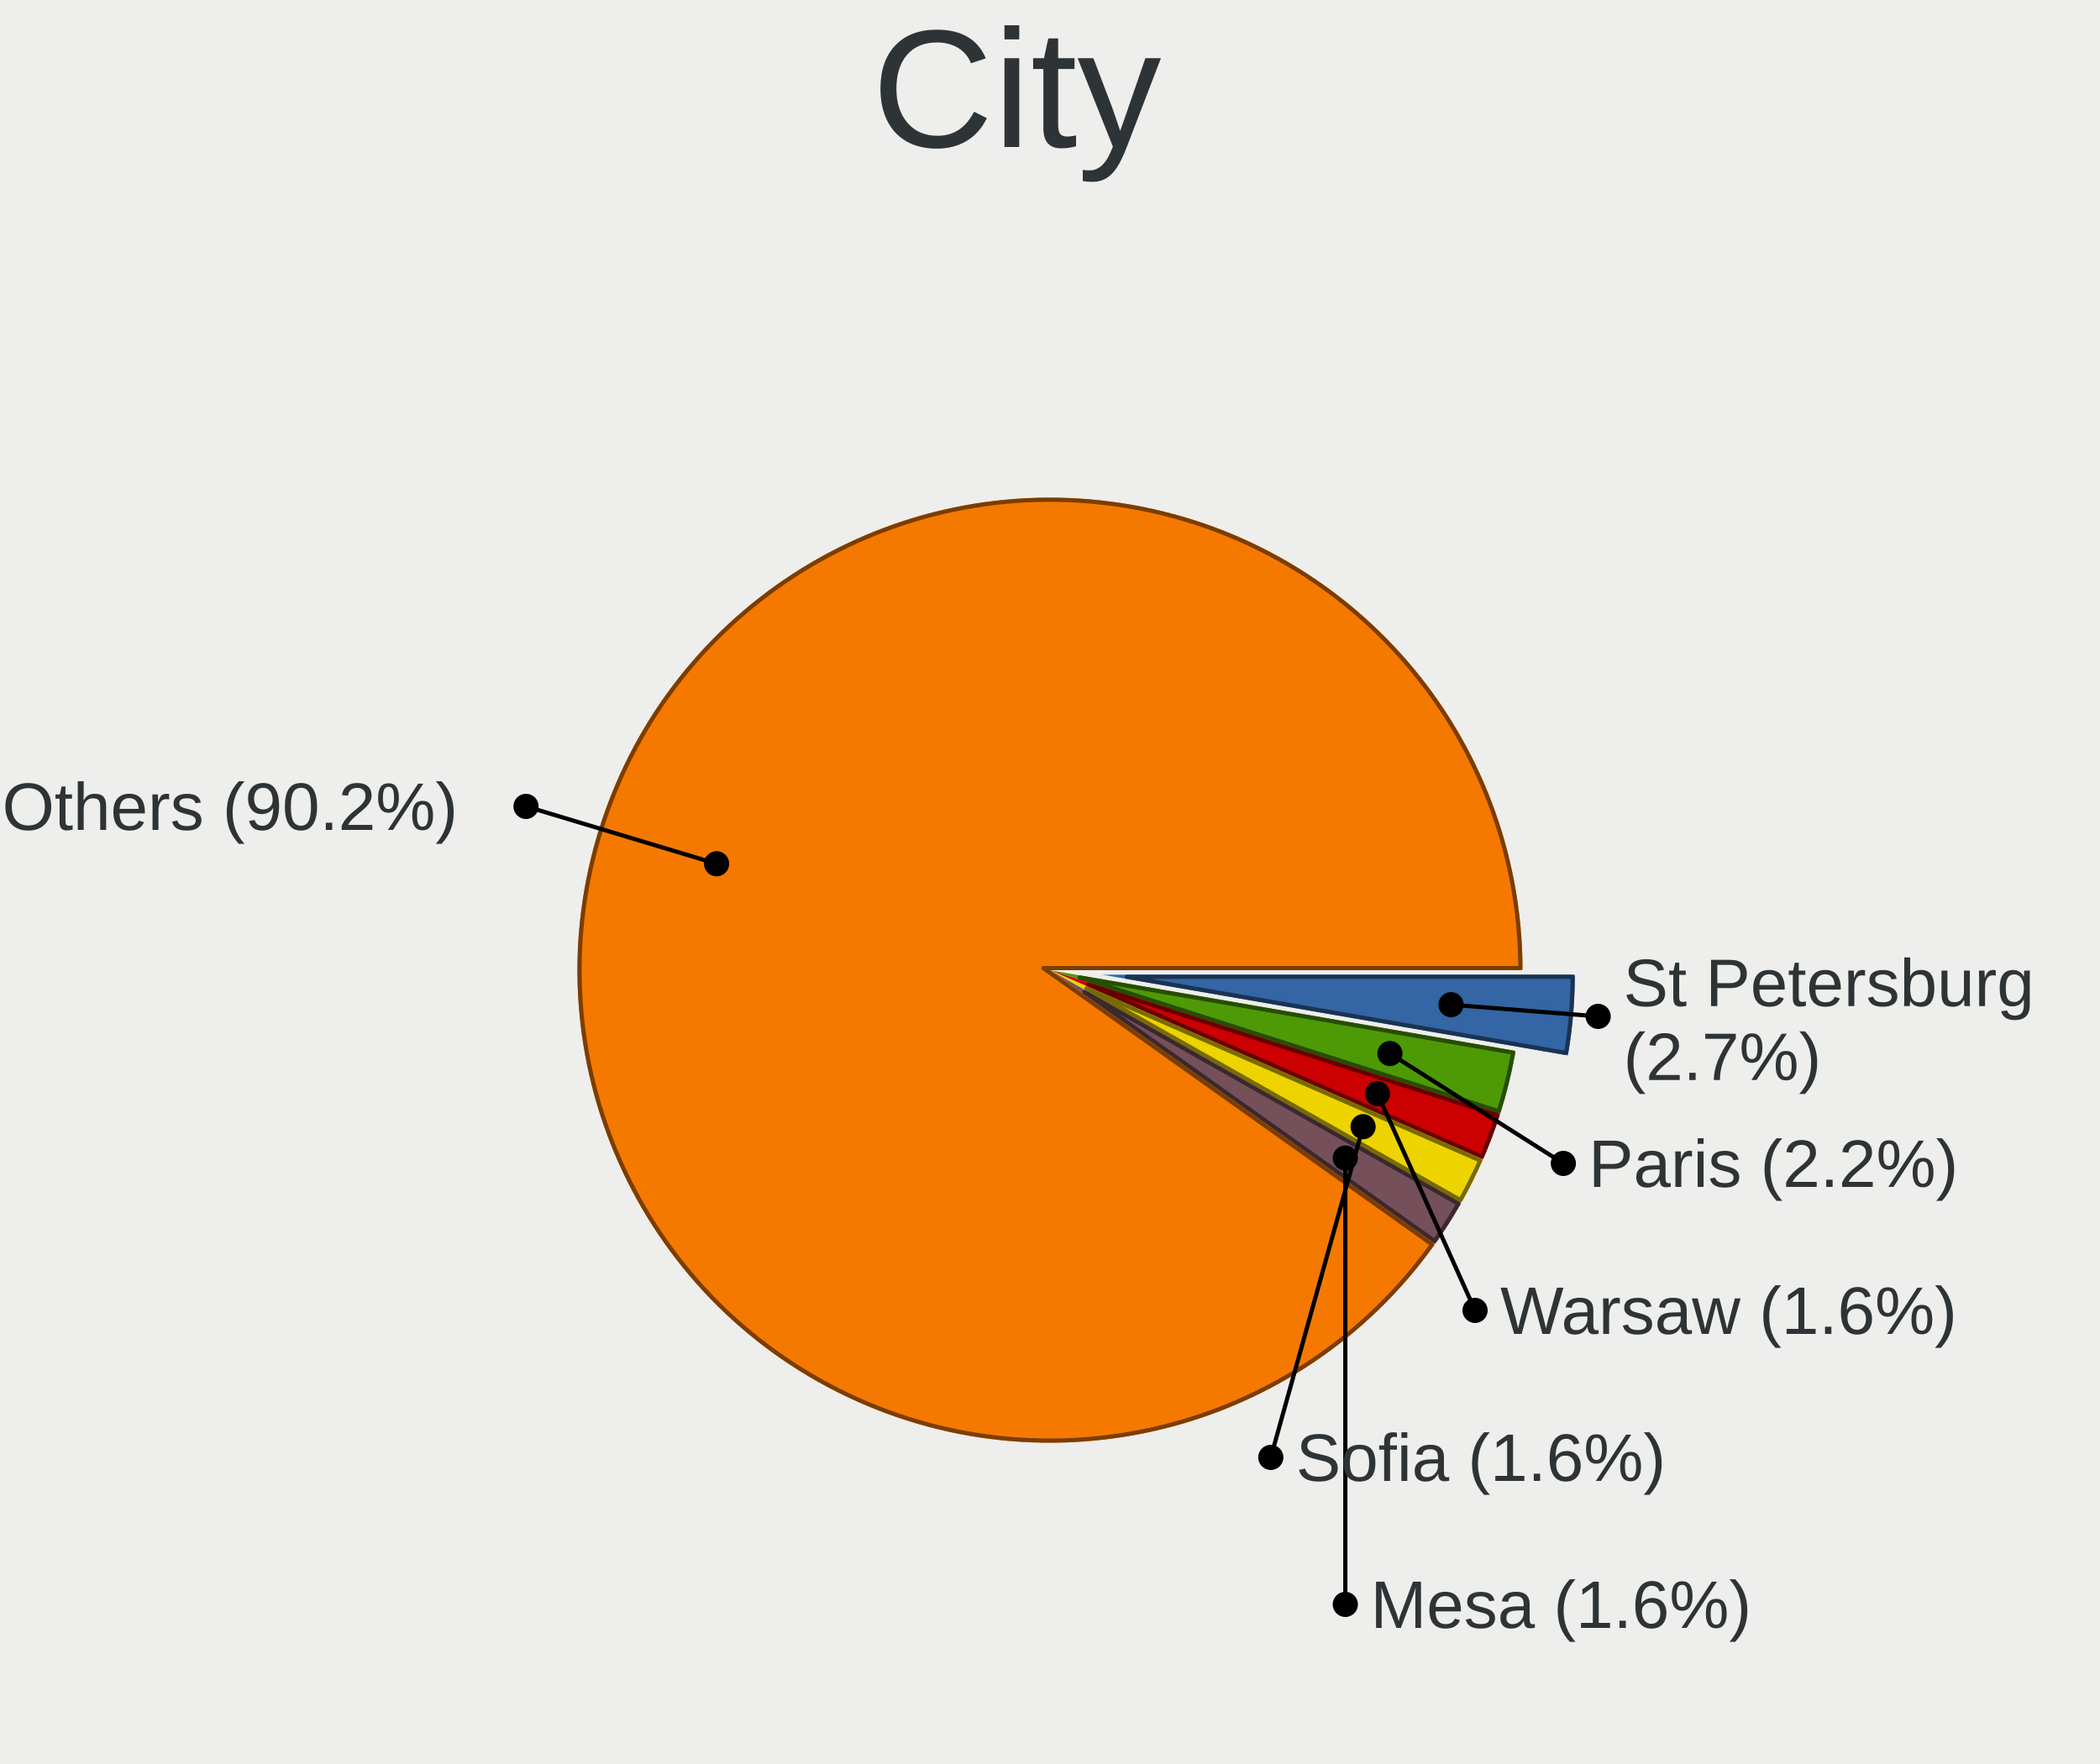
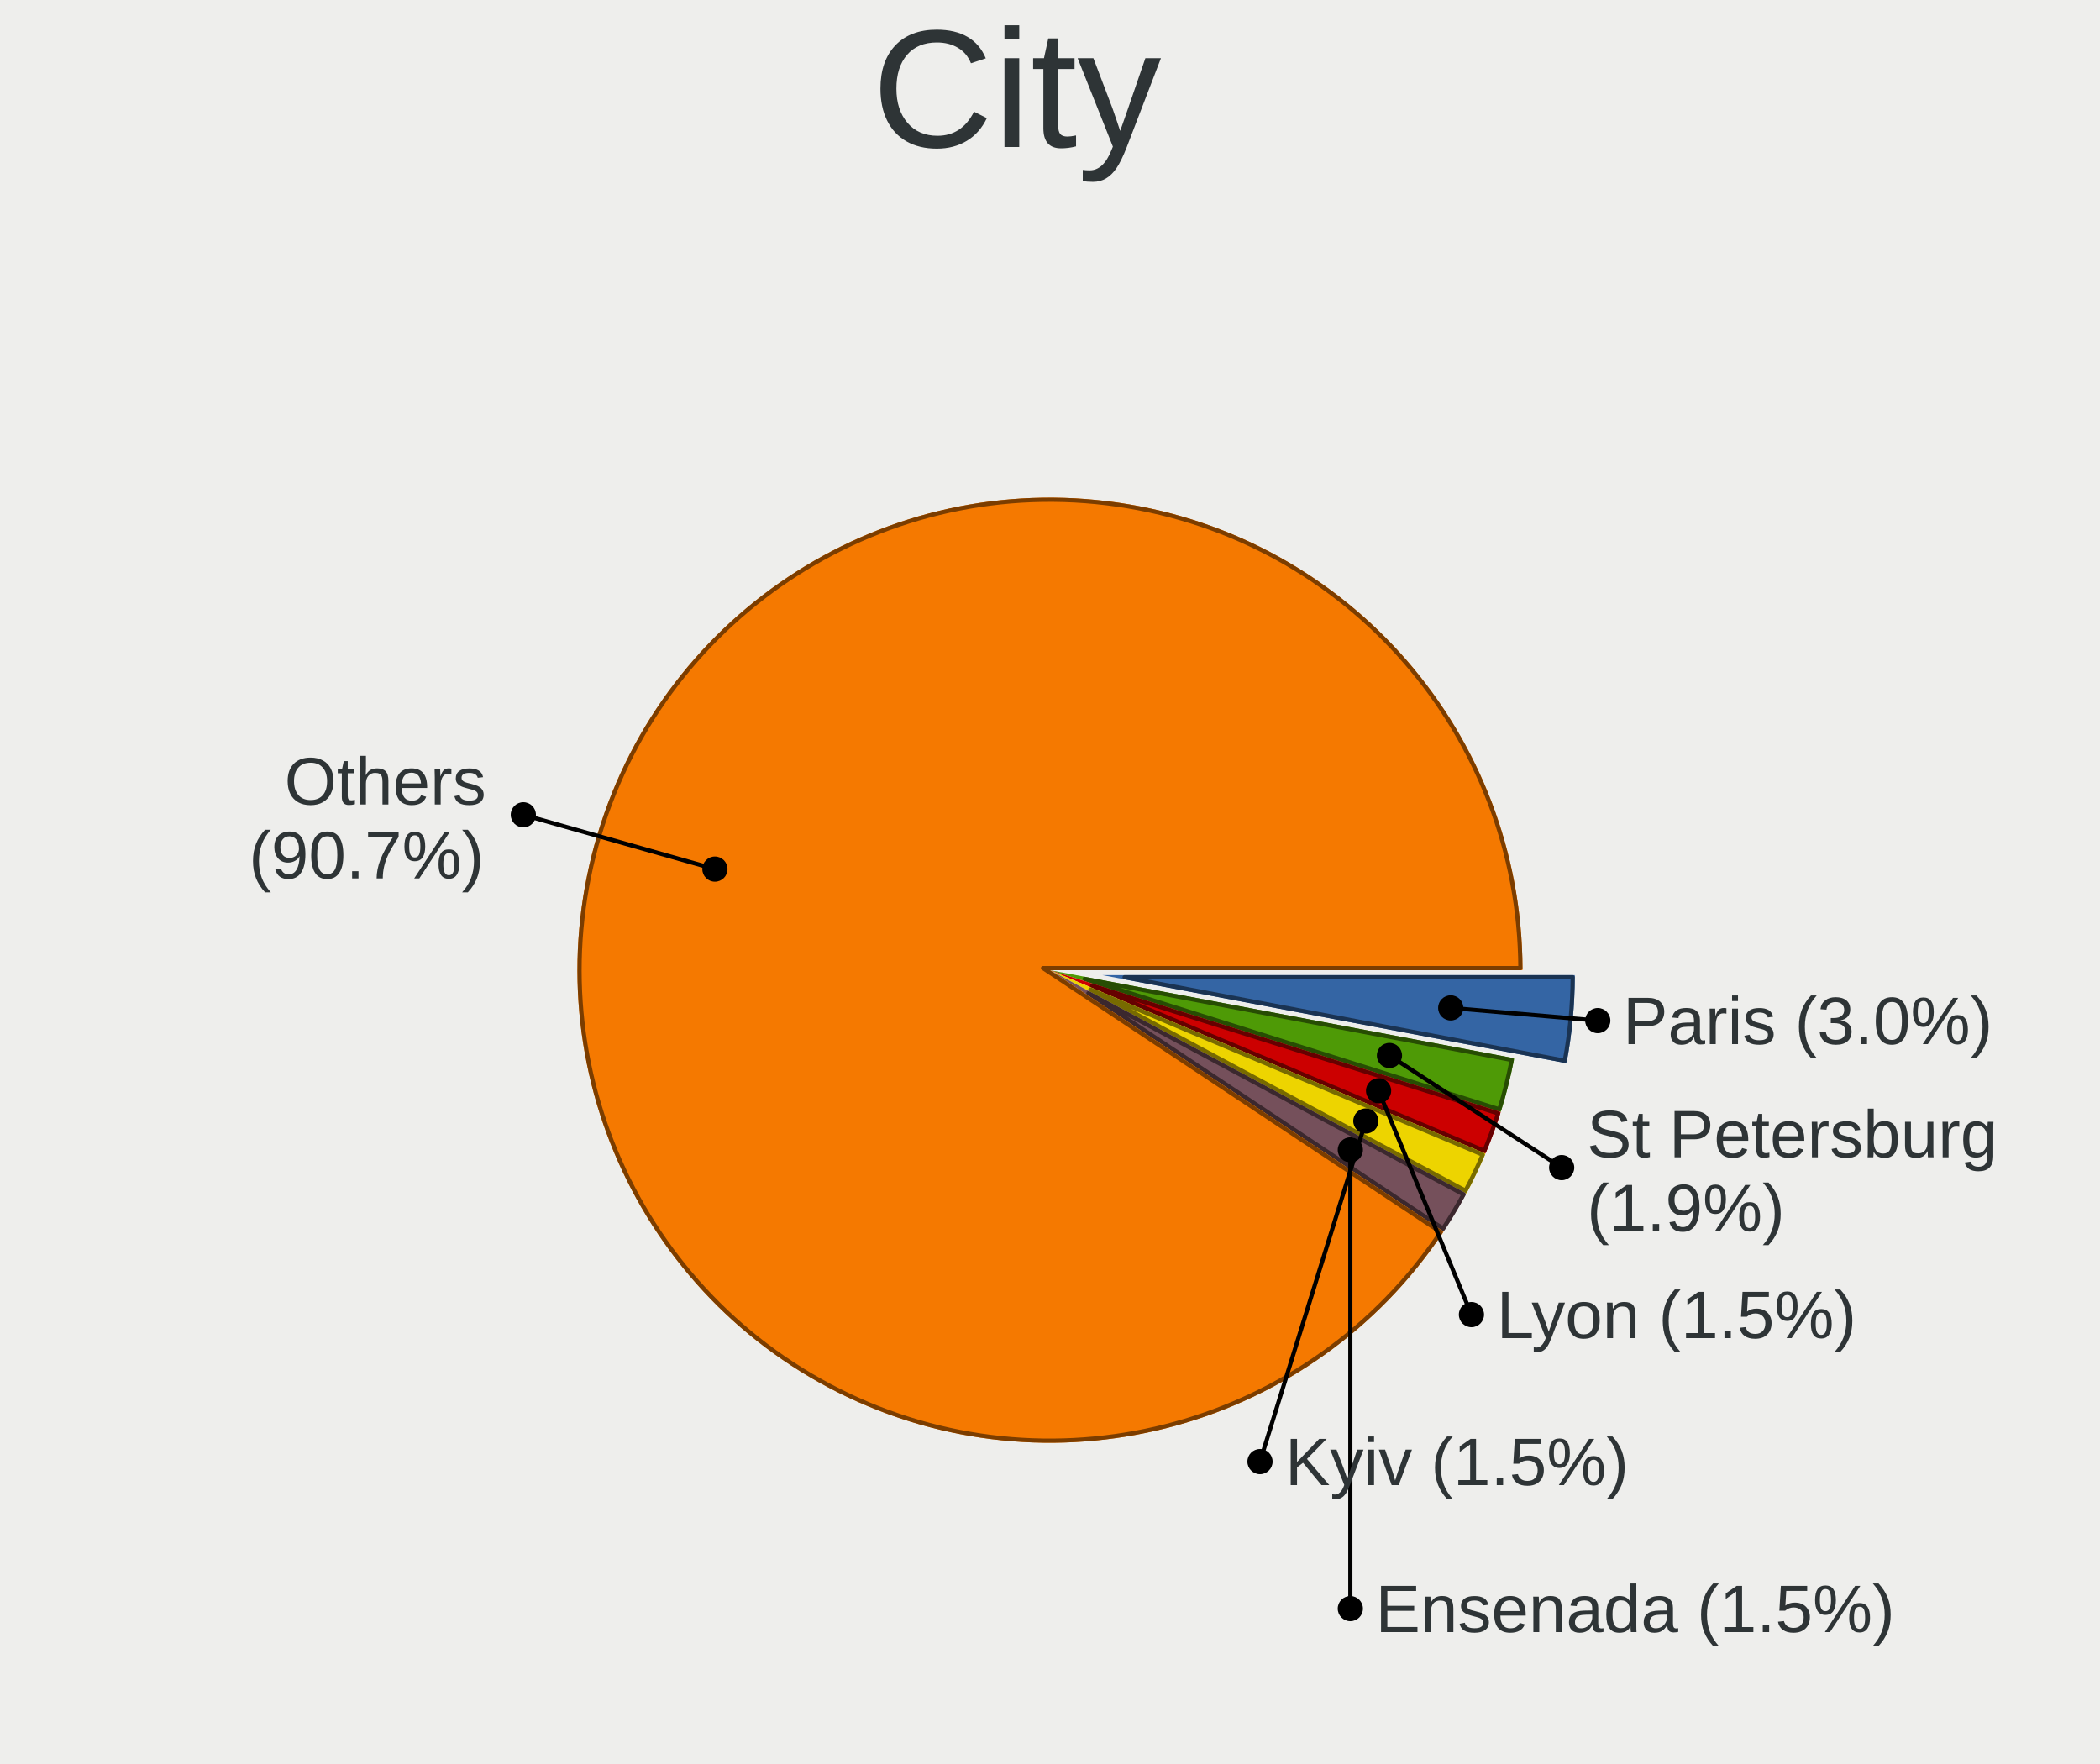
<svg xmlns="http://www.w3.org/2000/svg" width="500" height="420" version="1.0" id="ezcGraph">
  <defs />
  <g id="ezcGraphChart" color-rendering="optimizeQuality" shape-rendering="geometricPrecision" text-rendering="optimizeLegibility">
    <path d=" M 0,420 L 0,0 L 500,0 L 500,420 L 0,420 z " style="fill: #eeeeec; fill-opacity: 1.00; stroke: none;" id="ezcGraphPolygon_1" />
    <path d=" M 0,42 L 0,0 L 500,0 L 500,42 L 0,42 z " style="fill: #000000; fill-opacity: 0.00; stroke: none;" id="ezcGraphPolygon_2" />
-     <path d="M 262.45,232.07 L 374.95,232.07 A 112.50,112.50 0 0,1 373.30,251.29 z" style="fill: #3465a4; fill-opacity: 1.00; stroke: none;" id="ezcGraphCircleSector_4" />
-     <path d="M 268.26,232.57 L 374.45,232.57 A 112.00,112.00 0 0,1 372.89,250.71 z" style="fill: none; stroke: #1a3352; stroke-width: 1; stroke-opacity: 1.00; stroke-linecap: round; stroke-linejoin: round;" id="ezcGraphCircleSector_5" />
-     <path d="M 250.00,231.00 L 360.85,250.22 A 112.50,112.50 0 0,1 357.17,265.21 z" style="fill: #4e9a06; fill-opacity: 1.00; stroke: none;" id="ezcGraphCircleSector_6" />
-     <path d="M 257.08,232.73 L 360.27,250.63 A 112.00,112.00 0 0,1 356.85,264.58 z" style="fill: none; stroke: #274d03; stroke-width: 1; stroke-opacity: 1.00; stroke-linecap: round; stroke-linejoin: round;" id="ezcGraphCircleSector_7" />
-     <path d="M 250.00,231.00 L 357.17,265.21 A 112.50,112.50 0 0,1 353.09,276.05 z" style="fill: #cc0000; fill-opacity: 1.00; stroke: none;" id="ezcGraphCircleSector_8" />
-     <path d="M 259.09,234.43 L 356.54,265.54 A 112.00,112.00 0 0,1 352.83,275.39 z" style="fill: none; stroke: #660000; stroke-width: 1; stroke-opacity: 1.00; stroke-linecap: round; stroke-linejoin: round;" id="ezcGraphCircleSector_9" />
-     <path d="M 250.00,231.00 L 353.09,276.05 A 112.50,112.50 0 0,1 347.91,286.41 z" style="fill: #edd400; fill-opacity: 1.00; stroke: none;" id="ezcGraphCircleSector_10" />
-     <path d="M 258.69,235.34 L 352.43,276.31 A 112.00,112.00 0 0,1 347.72,285.73 z" style="fill: none; stroke: #776a00; stroke-width: 1; stroke-opacity: 1.00; stroke-linecap: round; stroke-linejoin: round;" id="ezcGraphCircleSector_11" />
-     <path d="M 250.00,231.00 L 347.91,286.41 A 112.50,112.50 0 0,1 341.69,296.18 z" style="fill: #75505b; fill-opacity: 1.00; stroke: none;" id="ezcGraphCircleSector_12" />
-     <path d="M 258.20,236.21 L 347.23,286.60 A 112.00,112.00 0 0,1 341.57,295.49 z" style="fill: none; stroke: #3b282e; stroke-width: 1; stroke-opacity: 1.00; stroke-linecap: round; stroke-linejoin: round;" id="ezcGraphCircleSector_13" />
-     <path d="M 250.00,231.00 L 341.69,296.18 A 112.50,112.50 0 1,1 362.50,231.00 z" style="fill: #f57900; fill-opacity: 1.00; stroke: none;" id="ezcGraphCircleSector_14" />
-     <path d="M 248.43,230.50 L 340.99,296.30 A 112.00,112.00 0 1,1 362.00,230.50 z" style="fill: none; stroke: #7b3d00; stroke-width: 1; stroke-opacity: 1.00; stroke-linecap: round; stroke-linejoin: round;" id="ezcGraphCircleSector_15" />
-     <path d=" M 170.614,205.657 L 125.24,192" style="fill: none; stroke: #000000; stroke-width: 1; stroke-opacity: 1.00; stroke-linecap: round; stroke-linejoin: round;" id="ezcGraphLine_16" />
-     <ellipse cx="170.614" cy="205.657" rx="3" ry="3" style="fill: #000000; fill-opacity: 1.00; stroke: none;" id="ezcGraphCircle_17" />
-     <ellipse cx="125.24" cy="192" rx="3" ry="3" style="fill: #000000; fill-opacity: 1.00; stroke: none;" id="ezcGraphCircle_18" />
-     <path d=" M 345.481,239.216 L 380.515,242" style="fill: none; stroke: #000000; stroke-width: 1; stroke-opacity: 1.00; stroke-linecap: round; stroke-linejoin: round;" id="ezcGraphLine_20" />
-     <ellipse cx="345.481" cy="239.216" rx="3" ry="3" style="fill: #000000; fill-opacity: 1.00; stroke: none;" id="ezcGraphCircle_21" />
-     <ellipse cx="380.515" cy="242" rx="3" ry="3" style="fill: #000000; fill-opacity: 1.00; stroke: none;" id="ezcGraphCircle_22" />
-     <path d=" M 330.938,250.836 L 372.228,277" style="fill: none; stroke: #000000; stroke-width: 1; stroke-opacity: 1.00; stroke-linecap: round; stroke-linejoin: round;" id="ezcGraphLine_24" />
-     <ellipse cx="330.938" cy="250.836" rx="3" ry="3" style="fill: #000000; fill-opacity: 1.00; stroke: none;" id="ezcGraphCircle_25" />
-     <ellipse cx="372.228" cy="277" rx="3" ry="3" style="fill: #000000; fill-opacity: 1.00; stroke: none;" id="ezcGraphCircle_26" />
-     <path d=" M 327.976,260.396 L 351.205,312" style="fill: none; stroke: #000000; stroke-width: 1; stroke-opacity: 1.00; stroke-linecap: round; stroke-linejoin: round;" id="ezcGraphLine_28" />
-     <ellipse cx="327.976" cy="260.396" rx="3" ry="3" style="fill: #000000; fill-opacity: 1.00; stroke: none;" id="ezcGraphCircle_29" />
-     <ellipse cx="351.205" cy="312" rx="3" ry="3" style="fill: #000000; fill-opacity: 1.00; stroke: none;" id="ezcGraphCircle_30" />
-     <path d=" M 324.541,268.258 L 302.572,347" style="fill: none; stroke: #000000; stroke-width: 1; stroke-opacity: 1.00; stroke-linecap: round; stroke-linejoin: round;" id="ezcGraphLine_32" />
-     <ellipse cx="324.541" cy="268.258" rx="3" ry="3" style="fill: #000000; fill-opacity: 1.00; stroke: none;" id="ezcGraphCircle_33" />
-     <ellipse cx="302.572" cy="347" rx="3" ry="3" style="fill: #000000; fill-opacity: 1.00; stroke: none;" id="ezcGraphCircle_34" />
-     <path d=" M 320.315,275.725 L 320.315,382" style="fill: none; stroke: #000000; stroke-width: 1; stroke-opacity: 1.00; stroke-linecap: round; stroke-linejoin: round;" id="ezcGraphLine_36" />
-     <ellipse cx="320.315" cy="275.725" rx="3" ry="3" style="fill: #000000; fill-opacity: 1.00; stroke: none;" id="ezcGraphCircle_37" />
-     <ellipse cx="320.315" cy="382" rx="3" ry="3" style="fill: #000000; fill-opacity: 1.00; stroke: none;" id="ezcGraphCircle_38" />
+     <path d="M 262.45,232.17 L 374.95,232.17 A 112.50,112.50 0 0,1 372.97,253.15 z" style="fill: #3465a4; fill-opacity: 1.00; stroke: none;" id="ezcGraphCircleSector_4" />
+     <path d="M 267.76,232.67 L 374.45,232.67 A 112.00,112.00 0 0,1 372.57,252.56 z" style="fill: none; stroke: #1a3352; stroke-width: 1; stroke-opacity: 1.00; stroke-linecap: round; stroke-linejoin: round;" id="ezcGraphCircleSector_5" />
+     <path d="M 250.00,231.00 L 360.53,251.98 A 112.50,112.50 0 0,1 357.32,264.76 z" style="fill: #4e9a06; fill-opacity: 1.00; stroke: none;" id="ezcGraphCircleSector_6" />
+     <path d="M 258.28,233.08 L 359.94,252.37 A 112.00,112.00 0 0,1 356.99,264.13 z" style="fill: none; stroke: #274d03; stroke-width: 1; stroke-opacity: 1.00; stroke-linecap: round; stroke-linejoin: round;" id="ezcGraphCircleSector_7" />
+     <path d="M 250.00,231.00 L 357.32,264.76 A 112.50,112.50 0 0,1 353.68,274.66 z" style="fill: #cc0000; fill-opacity: 1.00; stroke: none;" id="ezcGraphCircleSector_8" />
+     <path d="M 260.01,234.67 L 356.69,265.09 A 112.00,112.00 0 0,1 353.42,274.01 z" style="fill: none; stroke: #660000; stroke-width: 1; stroke-opacity: 1.00; stroke-linecap: round; stroke-linejoin: round;" id="ezcGraphCircleSector_9" />
+     <path d="M 250.00,231.00 L 353.68,274.66 A 112.50,112.50 0 0,1 349.14,284.18 z" style="fill: #edd400; fill-opacity: 1.00; stroke: none;" id="ezcGraphCircleSector_10" />
+     <path d="M 259.63,235.60 L 353.03,274.93 A 112.00,112.00 0 0,1 348.93,283.50 z" style="fill: none; stroke: #776a00; stroke-width: 1; stroke-opacity: 1.00; stroke-linecap: round; stroke-linejoin: round;" id="ezcGraphCircleSector_11" />
+     <path d="M 250.00,231.00 L 349.14,284.18 A 112.50,112.50 0 0,1 343.72,293.23 z" style="fill: #75505b; fill-opacity: 1.00; stroke: none;" id="ezcGraphCircleSector_12" />
+     <path d="M 259.15,236.48 L 348.46,284.38 A 112.00,112.00 0 0,1 343.58,292.53 z" style="fill: none; stroke: #3b282e; stroke-width: 1; stroke-opacity: 1.00; stroke-linecap: round; stroke-linejoin: round;" id="ezcGraphCircleSector_13" />
+     <path d="M 250.00,231.00 L 343.72,293.23 A 112.50,112.50 0 1,1 362.50,231.00 z" style="fill: #f57900; fill-opacity: 1.00; stroke: none;" id="ezcGraphCircleSector_14" />
+     <path d="M 248.34,230.50 L 343.03,293.37 A 112.00,112.00 0 1,1 362.00,230.50 z" style="fill: none; stroke: #7b3d00; stroke-width: 1; stroke-opacity: 1.00; stroke-linecap: round; stroke-linejoin: round;" id="ezcGraphCircleSector_15" />
+     <path d=" M 170.22,206.927 L 124.602,194" style="fill: none; stroke: #000000; stroke-width: 1; stroke-opacity: 1.00; stroke-linecap: round; stroke-linejoin: round;" id="ezcGraphLine_16" />
+     <ellipse cx="170.22" cy="206.927" rx="3" ry="3" style="fill: #000000; fill-opacity: 1.00; stroke: none;" id="ezcGraphCircle_17" />
+     <ellipse cx="124.602" cy="194" rx="3" ry="3" style="fill: #000000; fill-opacity: 1.00; stroke: none;" id="ezcGraphCircle_18" />
+     <path d=" M 345.412,239.974 L 380.423,243" style="fill: none; stroke: #000000; stroke-width: 1; stroke-opacity: 1.00; stroke-linecap: round; stroke-linejoin: round;" id="ezcGraphLine_20" />
+     <ellipse cx="345.412" cy="239.974" rx="3" ry="3" style="fill: #000000; fill-opacity: 1.00; stroke: none;" id="ezcGraphCircle_21" />
+     <ellipse cx="380.423" cy="243" rx="3" ry="3" style="fill: #000000; fill-opacity: 1.00; stroke: none;" id="ezcGraphCircle_22" />
+     <path d=" M 330.821,251.308 L 371.827,278" style="fill: none; stroke: #000000; stroke-width: 1; stroke-opacity: 1.00; stroke-linecap: round; stroke-linejoin: round;" id="ezcGraphLine_24" />
+     <ellipse cx="330.821" cy="251.308" rx="3" ry="3" style="fill: #000000; fill-opacity: 1.00; stroke: none;" id="ezcGraphCircle_25" />
+     <ellipse cx="371.827" cy="278" rx="3" ry="3" style="fill: #000000; fill-opacity: 1.00; stroke: none;" id="ezcGraphCircle_26" />
+     <path d=" M 328.233,259.706 L 350.345,313" style="fill: none; stroke: #000000; stroke-width: 1; stroke-opacity: 1.00; stroke-linecap: round; stroke-linejoin: round;" id="ezcGraphLine_28" />
+     <ellipse cx="328.233" cy="259.706" rx="3" ry="3" style="fill: #000000; fill-opacity: 1.00; stroke: none;" id="ezcGraphCircle_29" />
+     <ellipse cx="350.345" cy="313" rx="3" ry="3" style="fill: #000000; fill-opacity: 1.00; stroke: none;" id="ezcGraphCircle_30" />
+     <path d=" M 325.201,266.905 L 300,348" style="fill: none; stroke: #000000; stroke-width: 1; stroke-opacity: 1.00; stroke-linecap: round; stroke-linejoin: round;" id="ezcGraphLine_32" />
+     <ellipse cx="325.201" cy="266.905" rx="3" ry="3" style="fill: #000000; fill-opacity: 1.00; stroke: none;" id="ezcGraphCircle_33" />
+     <ellipse cx="300" cy="348" rx="3" ry="3" style="fill: #000000; fill-opacity: 1.00; stroke: none;" id="ezcGraphCircle_34" />
+     <path d=" M 321.509,273.789 L 321.509,383" style="fill: none; stroke: #000000; stroke-width: 1; stroke-opacity: 1.00; stroke-linecap: round; stroke-linejoin: round;" id="ezcGraphLine_36" />
+     <ellipse cx="321.509" cy="273.789" rx="3" ry="3" style="fill: #000000; fill-opacity: 1.00; stroke: none;" id="ezcGraphCircle_37" />
+     <ellipse cx="321.509" cy="383" rx="3" ry="3" style="fill: #000000; fill-opacity: 1.00; stroke: none;" id="ezcGraphCircle_38" />
    <g id="ezcGraphTextBox_3">
      <path d=" M 207.1,42 L 207.1,0.5 L 293.4,0.5 L 293.4,42 L 207.1,42 z " style="fill: #ffffff; fill-opacity: 0.00; stroke: none;" id="ezcGraphPolygon_40" />
      <text id="ezcGraphTextBox_3_text" x="207.6" text-length="84.8px" y="35" style="font-size: 40px; font-family: 'Arial'; fill: #2e3436; fill-opacity: 1.00; stroke: none;">City</text>
    </g>
    <g id="ezcGraphTextBox_19">
-       <path d=" M 0.02,201 L 0.02,183.5 L 120.24,183.5 L 120.24,201 L 0.02,201 z " style="fill: #ffffff; fill-opacity: 0.00; stroke: none;" id="ezcGraphPolygon_41" />
-       <text id="ezcGraphTextBox_19_text" x="0.52" text-length="118.72px" y="197.6" style="font-size: 16px; font-family: 'Arial'; fill: #2e3436; fill-opacity: 1.00; stroke: none;">Others (90.2%)</text>
+       <path d=" M 58.742,211.05 L 58.742,177.45 L 119.602,177.45 L 119.602,211.05 L 58.742,211.05 z " style="fill: #ffffff; fill-opacity: 0.00; stroke: none;" id="ezcGraphPolygon_41" />
+       <text id="ezcGraphTextBox_19_text" x="67.722" text-length="50.88px" y="191.55" style="font-size: 16px; font-family: 'Arial'; fill: #2e3436; fill-opacity: 1.00; stroke: none;">Others</text>
+       <text id="ezcGraphTextBox_19_text" x="59.242" text-length="59.36px" y="209.15" style="font-size: 16px; font-family: 'Arial'; fill: #2e3436; fill-opacity: 1.00; stroke: none;">(90.7%)</text>
    </g>
    <g id="ezcGraphTextBox_23">
-       <path d=" M 386.015,259.05 L 386.015,225.45 L 497.755,225.45 L 497.755,259.05 L 386.015,259.05 z " style="fill: #ffffff; fill-opacity: 0.00; stroke: none;" id="ezcGraphPolygon_42" />
-       <text id="ezcGraphTextBox_23_text" x="386.515" text-length="110.24px" y="239.55" style="font-size: 16px; font-family: 'Arial'; fill: #2e3436; fill-opacity: 1.00; stroke: none;">St Petersburg</text>
-       <text id="ezcGraphTextBox_23_text" x="386.515" text-length="50.88px" y="257.15" style="font-size: 16px; font-family: 'Arial'; fill: #2e3436; fill-opacity: 1.00; stroke: none;">(2.7%)</text>
+       <path d=" M 385.923,252 L 385.923,234.5 L 489.183,234.5 L 489.183,252 L 385.923,252 z " style="fill: #ffffff; fill-opacity: 0.00; stroke: none;" id="ezcGraphPolygon_42" />
+       <text id="ezcGraphTextBox_23_text" x="386.423" text-length="101.76px" y="248.6" style="font-size: 16px; font-family: 'Arial'; fill: #2e3436; fill-opacity: 1.00; stroke: none;">Paris (3.0%)</text>
    </g>
    <g id="ezcGraphTextBox_27">
-       <path d=" M 377.728,286 L 377.728,268.5 L 480.988,268.5 L 480.988,286 L 377.728,286 z " style="fill: #ffffff; fill-opacity: 0.00; stroke: none;" id="ezcGraphPolygon_43" />
-       <text id="ezcGraphTextBox_27_text" x="378.228" text-length="101.76px" y="282.6" style="font-size: 16px; font-family: 'Arial'; fill: #2e3436; fill-opacity: 1.00; stroke: none;">Paris (2.2%)</text>
+       <path d=" M 377.327,295.05 L 377.327,261.45 L 489.067,261.45 L 489.067,295.05 L 377.327,295.05 z " style="fill: #ffffff; fill-opacity: 0.00; stroke: none;" id="ezcGraphPolygon_43" />
+       <text id="ezcGraphTextBox_27_text" x="377.827" text-length="110.24px" y="275.55" style="font-size: 16px; font-family: 'Arial'; fill: #2e3436; fill-opacity: 1.00; stroke: none;">St Petersburg</text>
+       <text id="ezcGraphTextBox_27_text" x="377.827" text-length="50.88px" y="293.15" style="font-size: 16px; font-family: 'Arial'; fill: #2e3436; fill-opacity: 1.00; stroke: none;">(1.9%)</text>
    </g>
    <g id="ezcGraphTextBox_31">
-       <path d=" M 356.705,321 L 356.705,303.5 L 468.445,303.5 L 468.445,321 L 356.705,321 z " style="fill: #ffffff; fill-opacity: 0.00; stroke: none;" id="ezcGraphPolygon_44" />
-       <text id="ezcGraphTextBox_31_text" x="357.205" text-length="110.24px" y="317.6" style="font-size: 16px; font-family: 'Arial'; fill: #2e3436; fill-opacity: 1.00; stroke: none;">Warsaw (1.6%)</text>
+       <path d=" M 355.845,322 L 355.845,304.5 L 450.625,304.5 L 450.625,322 L 355.845,322 z " style="fill: #ffffff; fill-opacity: 0.00; stroke: none;" id="ezcGraphPolygon_44" />
+       <text id="ezcGraphTextBox_31_text" x="356.345" text-length="93.28px" y="318.6" style="font-size: 16px; font-family: 'Arial'; fill: #2e3436; fill-opacity: 1.00; stroke: none;">Lyon (1.5%)</text>
    </g>
    <g id="ezcGraphTextBox_35">
-       <path d=" M 308.072,356 L 308.072,338.5 L 411.332,338.5 L 411.332,356 L 308.072,356 z " style="fill: #ffffff; fill-opacity: 0.00; stroke: none;" id="ezcGraphPolygon_45" />
-       <text id="ezcGraphTextBox_35_text" x="308.572" text-length="101.76px" y="352.6" style="font-size: 16px; font-family: 'Arial'; fill: #2e3436; fill-opacity: 1.00; stroke: none;">Sofia (1.6%)</text>
+       <path d=" M 305.5,357 L 305.5,339.5 L 400.28,339.5 L 400.28,357 L 305.5,357 z " style="fill: #ffffff; fill-opacity: 0.00; stroke: none;" id="ezcGraphPolygon_45" />
+       <text id="ezcGraphTextBox_35_text" x="306" text-length="93.28px" y="353.6" style="font-size: 16px; font-family: 'Arial'; fill: #2e3436; fill-opacity: 1.00; stroke: none;">Kyiv (1.5%)</text>
    </g>
    <g id="ezcGraphTextBox_39">
-       <path d=" M 325.815,391 L 325.815,373.5 L 420.595,373.5 L 420.595,391 L 325.815,391 z " style="fill: #ffffff; fill-opacity: 0.00; stroke: none;" id="ezcGraphPolygon_46" />
-       <text id="ezcGraphTextBox_39_text" x="326.315" text-length="93.28px" y="387.6" style="font-size: 16px; font-family: 'Arial'; fill: #2e3436; fill-opacity: 1.00; stroke: none;">Mesa (1.6%)</text>
+       <path d=" M 327.009,392 L 327.009,374.5 L 455.709,374.5 L 455.709,392 L 327.009,392 z " style="fill: #ffffff; fill-opacity: 0.00; stroke: none;" id="ezcGraphPolygon_46" />
+       <text id="ezcGraphTextBox_39_text" x="327.509" text-length="127.2px" y="388.6" style="font-size: 16px; font-family: 'Arial'; fill: #2e3436; fill-opacity: 1.00; stroke: none;">Ensenada (1.5%)</text>
    </g>
  </g>
</svg>
